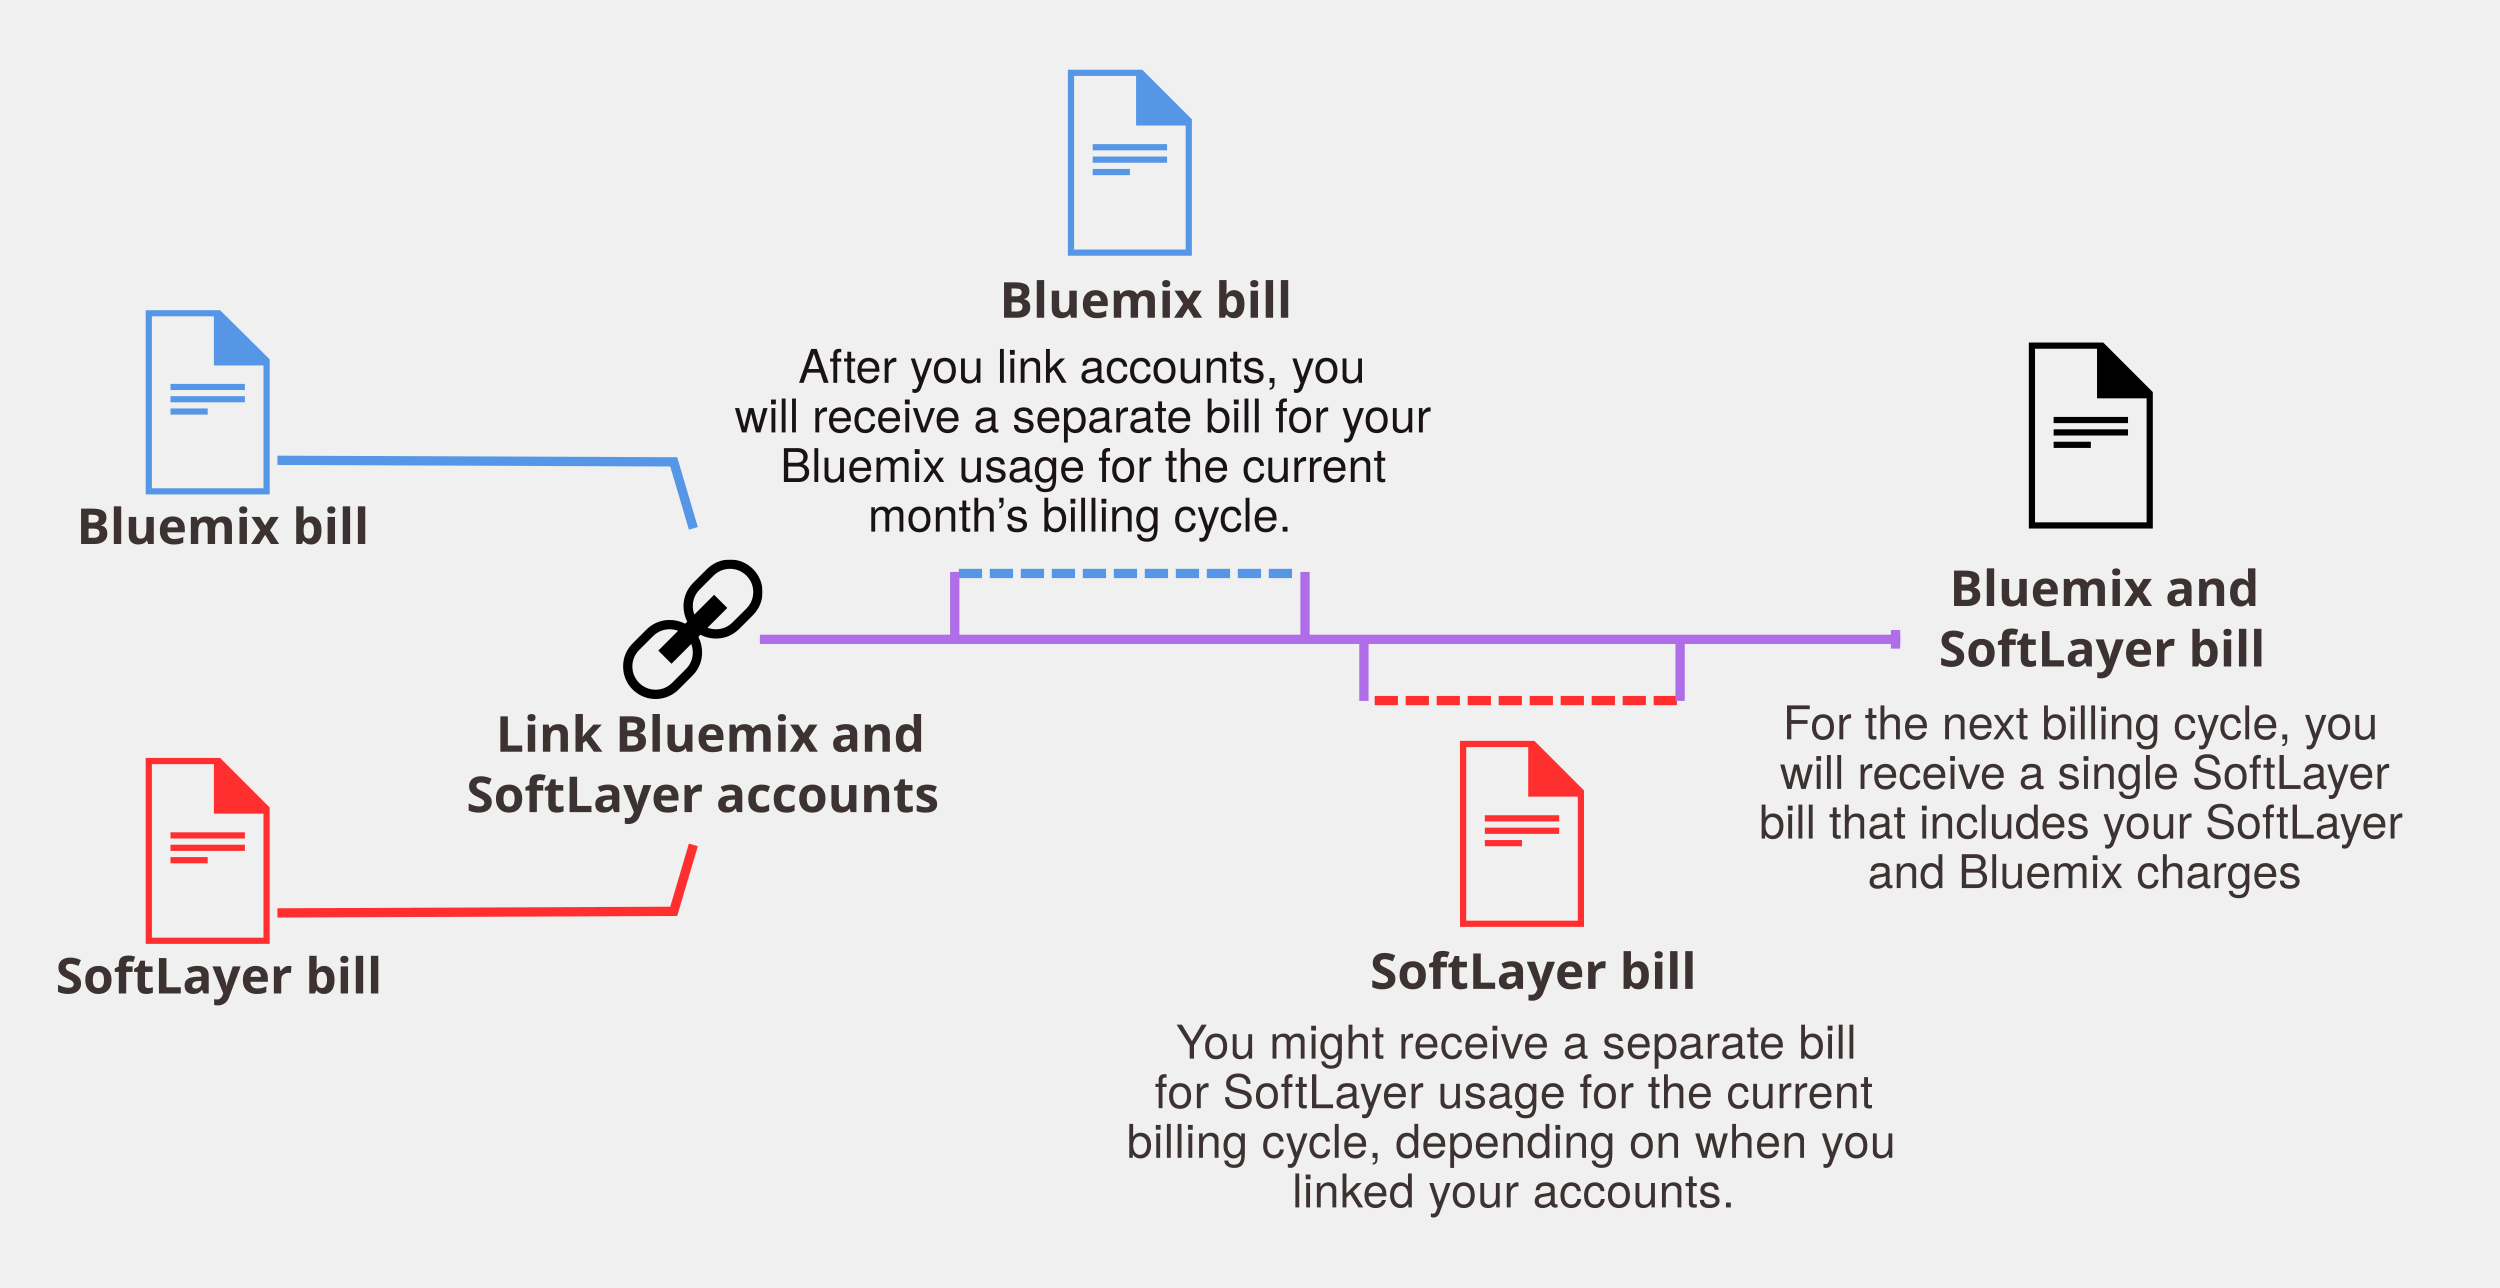
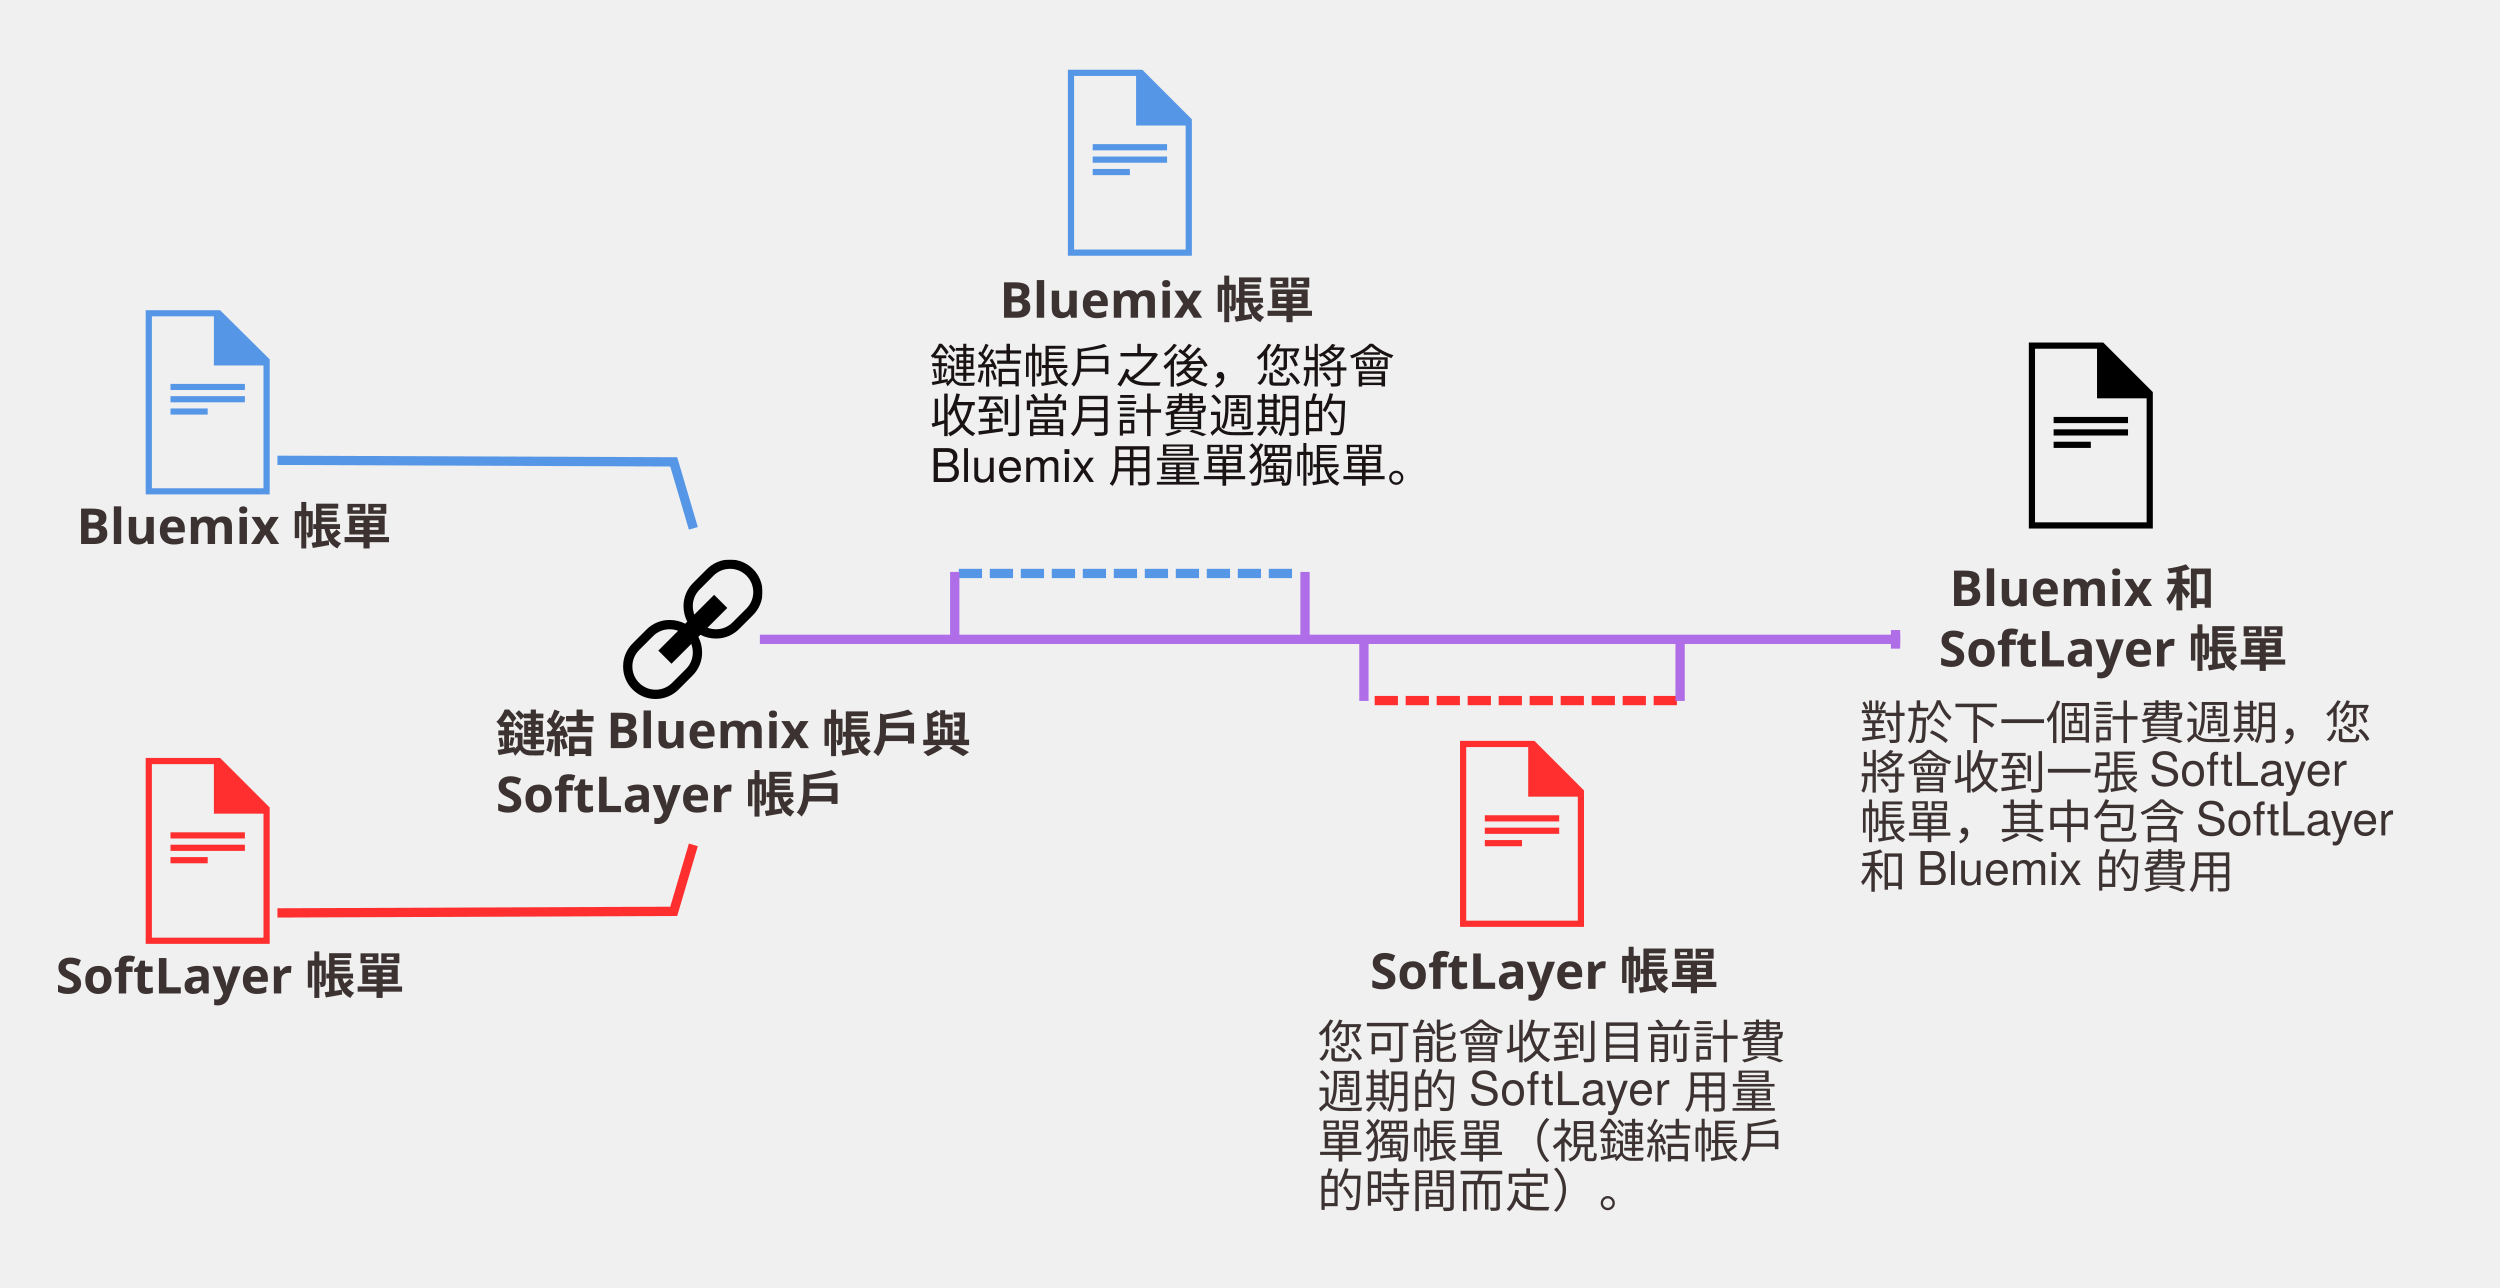
<svg xmlns="http://www.w3.org/2000/svg" xmlns:xlink="http://www.w3.org/1999/xlink" width="1613px" height="831px" viewBox="0 0 1613 831" version="1.1">
  <defs>
    <polygon id="path-1" points="90 0 0 0 0 90 90 90 90 0" />
  </defs>
  <g id="Page-1" stroke="none" stroke-width="1" fill="none" fill-rule="evenodd">
    <g id="Desktop-HD">
      <polyline id="Stroke-36" stroke="#FF2F2F" stroke-width="6" stroke-linecap="square" points="182 589 434.684 588 446.504 548" />
      <polyline id="Stroke-38" stroke="#5596E6" stroke-width="6" stroke-linecap="square" points="182 297 434.684 298 446.504 338" />
      <text id="Bluemix-bill" font-family="HelvNeueBoldforIBM, HelvNeue Bold for IBM" font-size="32" font-weight="bold" fill="#3C3232">
-         <tspan x="49.424" y="351">Bluemix bill</tspan>
+         <tspan x="49.424" y="351">Bluemix 帳單</tspan>
      </text>
      <text id="SoftLayer-bill" font-family="HelvNeueBoldforIBM, HelvNeue Bold for IBM" font-size="32" font-weight="bold" fill="#3C3232">
-         <tspan x="35.952" y="641">SoftLayer bill</tspan>
+         <tspan x="35.952" y="641">SoftLayer 帳單</tspan>
      </text>
      <g id="Page-1" transform="translate(94, 488)" fill="#FF2F2F">
        <path d="M0,0.999 L0,120.999 L80,120.999 L80,32.999 L48,0.999 L0,0.999 Z M4,5.001 L44,5.001 L44,36.999 L76,36.999 L76,117.001 L4,117.001 L4,5.001 Z" id="Fill-1" />
        <polygon id="Fill-2" points="16 53 64 53 64 49 16 49" />
        <polygon id="Fill-3" points="16 61 64 61 64 57 16 57" />
        <polygon id="Fill-4" points="16 69 40 69 40 65 16 65" />
      </g>
      <text id="SoftLayer-bill" font-family="HelvNeueBoldforIBM, HelvNeue Bold for IBM" font-size="32" font-weight="bold" fill="#3C3232">
-         <tspan x="883.952" y="638">SoftLayer bill</tspan>
+         <tspan x="883.952" y="638">SoftLayer 帳單</tspan>
      </text>
      <g id="Page-1" transform="translate(942, 477)" fill="#FF2F2F">
        <path d="M0,0.999 L0,120.999 L80,120.999 L80,32.999 L48,0.999 L0,0.999 Z M4,5.001 L44,5.001 L44,36.999 L76,36.999 L76,117.001 L4,117.001 L4,5.001 Z" id="Fill-1" />
        <polygon id="Fill-2" points="16 53 64 53 64 49 16 49" />
        <polygon id="Fill-3" points="16 61 64 61 64 57 16 57" />
        <polygon id="Fill-4" points="16 69 40 69 40 65 16 65" />
      </g>
      <g id="Page-1" transform="translate(94, 200)" fill="#5596E6">
        <path d="M0,0.142 L0,118.999 L80,118.999 L80,31.838 L48,0.142 L0,0.142 Z M4,4.106 L44,4.106 L44,35.799 L76,35.799 L76,115.039 L4,115.039 L4,4.106 Z" id="Fill-1" />
        <polygon id="Fill-2" points="16 51.648 64 51.648 64 47.686 16 47.686" />
        <polygon id="Fill-3" points="16 59.571 64 59.571 64 55.61 16 55.61" />
        <polygon id="Fill-4" points="16 67.495 40 67.495 40 63.533 16 63.533" />
      </g>
      <text id="Bluemix-bill" font-family="HelvNeueBoldforIBM, HelvNeue Bold for IBM" font-size="32" font-weight="bold" fill="#3C3232">
-         <tspan x="644.924" y="205">Bluemix bill</tspan>
+         <tspan x="644.924" y="205">Bluemix 帳單</tspan>
      </text>
      <g id="Page-1" transform="translate(689, 44)" fill="#5596E6">
        <path d="M0,0.999 L0,120.999 L80,120.999 L80,32.999 L48,0.999 L0,0.999 Z M4,5.001 L44,5.001 L44,36.999 L76,36.999 L76,117.001 L4,117.001 L4,5.001 Z" id="Fill-1" />
        <polygon id="Fill-2" points="16 53 64 53 64 49 16 49" />
        <polygon id="Fill-3" points="16 61 64 61 64 57 16 57" />
        <polygon id="Fill-4" points="16 69 40 69 40 65 16 65" />
      </g>
      <g id="Page-1" transform="translate(402, 361)">
        <mask id="mask-2" fill="white">
          <use xlink:href="#path-1" />
        </mask>
        <g id="Clip-2" />
        <path d="M79.606,31.606 L70.606,40.606 C67.773,43.44 64.006,45 60,45 C58.072,45 56.197,44.652 54.465,44.02 L67.243,31.243 L58.758,22.758 L45.979,35.535 C45.348,33.804 45,31.929 45,30 C45,25.993 46.56,22.227 49.393,19.393 L58.393,10.393 C61.227,7.56 64.993,6 69,6 C73.006,6 76.773,7.56 79.606,10.393 C82.44,13.227 84,16.993 84,21 C84,25.006 82.44,28.773 79.606,31.606 M45,60 C45,64.006 43.44,67.773 40.606,70.606 L31.606,79.606 C28.773,82.44 25.006,84 21,84 C16.993,84 13.227,82.44 10.393,79.606 C7.56,76.773 6,73.006 6,69 C6,64.993 7.56,61.227 10.393,58.393 L19.393,49.393 C22.227,46.56 25.993,45 30,45 C31.929,45 33.804,45.348 35.535,45.979 L22.758,58.758 L31.243,67.243 L44.02,54.465 C44.652,56.197 45,58.072 45,60 M83.85,6.151 C80.049,2.352 74.799,-0 69,-0 C63.201,-0 57.951,2.352 54.151,6.151 L45.151,15.151 C41.352,18.951 39,24.201 39,30 C39,33.616 39.858,37.077 41.422,40.092 L40.092,41.422 C37.078,39.858 33.616,39 30,39 C24.201,39 18.951,41.352 15.151,45.151 L6.151,54.151 C2.352,57.951 -0,63.201 -0,69 C-0,74.799 2.352,80.049 6.151,83.85 C9.951,87.649 15.201,90 21,90 C26.799,90 32.049,87.649 35.85,83.85 L44.85,74.85 C48.649,71.049 51,65.799 51,60 C51,56.383 50.143,52.923 48.577,49.908 L49.908,48.577 C52.923,50.143 56.383,51 60,51 C65.799,51 71.049,48.649 74.85,44.85 L83.85,35.85 C87.649,32.049 90,26.799 90,21 C90,15.201 87.649,9.951 83.85,6.151" id="Fill-1" fill="#000000" mask="url(#mask-2)" />
      </g>
      <text id="Link-Bluemix-and--So" font-family="HelvNeueBoldforIBM, HelvNeue Bold for IBM" font-size="32" font-weight="bold" fill="#3C3232">
-         <tspan x="319.956" y="485">Link Bluemix and </tspan>
-         <tspan x="300.916" y="524">SoftLayer accounts</tspan>
+         <tspan x="319.956" y="485">鏈結 Bluemix 帳戶與 </tspan>
+         <tspan x="319.956" y="524">SoftLayer 帳戶</tspan>
      </text>
      <text id="For-the-next-billing" font-family="HelveticaNeue, Helvetica Neue" font-size="30" font-weight="normal" line-spacing="32" fill="#3C3232">
-         <tspan x="1150.285" y="477">For the next billing cycle, you </tspan>
-         <tspan x="1148.395" y="509">will receive a single SoftLayer </tspan>
-         <tspan x="1135" y="541">bill that includes your SoftLayer </tspan>
-         <tspan x="1205.005" y="573">and Bluemix charges</tspan>
+         <tspan x="1200" y="477">對於下一個計費週期，您</tspan>
+         <tspan x="1200" y="509">將會收到一張 SoftLayer </tspan>
+         <tspan x="1200" y="541">帳單，其中包含 SoftLayer </tspan>
+         <tspan x="1200" y="573">和 Bluemix 的費用</tspan>
      </text>
      <text id="Bluemix-and--SoftLay" font-family="HelvNeueBoldforIBM, HelvNeue Bold for IBM" font-size="32" font-weight="bold" fill="#3C3232">
-         <tspan x="1257.864" y="391">Bluemix and </tspan>
-         <tspan x="1250.952" y="430">SoftLayer bill</tspan>
+         <tspan x="1257.864" y="391">Bluemix 和 </tspan>
+         <tspan x="1250.952" y="430">SoftLayer 帳單</tspan>
      </text>
      <g id="Page-1" transform="translate(1309, 221)" fill="#000000">
        <path d="M0,0 L0,120 L80,120 L80,32 L48,0 L0,0 Z M4,4 L44,4 L44,36 L76,36 L76,116 L4,116 L4,4 Z" id="Fill-1" />
        <polygon id="Fill-2" points="16 52 64 52 64 48 16 48" />
        <polygon id="Fill-3" points="16 60 64 60 64 56 16 56" />
        <polygon id="Fill-4" points="16 68 40 68 40 64 16 64" />
      </g>
      <g id="Group" transform="translate(857.5, 412.5) scale(1, -1) translate(-857.5, -412.5) translate(492, 391)" stroke="#AF6EE8" stroke-width="6" stroke-linecap="square">
        <path d="M1.26,21.5 L731,21.5" id="Line" />
        <path id="Line-decoration-1" d="M731,18.5 L731,24.5" />
      </g>
      <text id="After-you-link-accou" font-family="HelveticaNeue, Helvetica Neue" font-size="30" font-weight="normal" line-spacing="32" fill="#1A1314">
-         <tspan x="515.04" y="247">After you link accounts, you </tspan>
-         <tspan x="474" y="279">will receive a separate bill for your </tspan>
-         <tspan x="503.385" y="311">Bluemix usage for the current </tspan>
-         <tspan x="560.04" y="343">month’s billing cycle.</tspan>
+         <tspan x="600" y="247">鏈結帳戶之後，您將會</tspan>
+         <tspan x="600" y="279">收到當月計費週期的</tspan>
+         <tspan x="600" y="311">Bluemix 用量單獨帳單。</tspan>
+         <tspan x="600" y="343" />
      </text>
      <text id="You-might-receive-a-" font-family="HelveticaNeue, Helvetica Neue" font-size="30" font-weight="normal" line-spacing="32" letter-spacing="0.25" fill="#3C3232">
-         <tspan x="758.77" y="683">You might receive a separate bill </tspan>
-         <tspan x="744.93" y="715">for SoftLayer usage for the current </tspan>
-         <tspan x="727" y="747">billing cycle, depending on when you </tspan>
-         <tspan x="833.73" y="779">linked your accounts.</tspan>
+         <tspan x="850" y="683">您可能會收到目前計費</tspan>
+         <tspan x="850" y="715">週期的 SoftLayer 用量</tspan>
+         <tspan x="850" y="747">單獨帳單（視鏈結帳戶</tspan>
+         <tspan x="850" y="779">的時間而定）。</tspan>
      </text>
      <g id="Group-2" transform="translate(613, 367)" stroke-width="6">
        <path d="M5.62,3 L223.515,3" id="Line" stroke="#5596E6" stroke-dasharray="15,5" transform="translate(114.5677, 3) scale(1, -1) translate(-114.5677, -3) " />
        <path d="M3,2 L3,43" id="Line" stroke="#AF6EE8" transform="translate(3, 22.5) scale(1, -1) translate(-3, -22.5) " />
        <path d="M229,2 L229,43" id="Line-Copy" stroke="#AF6EE8" transform="translate(229, 22.5) scale(1, -1) translate(-229, -22.5) " />
      </g>
      <g id="Group-2" transform="translate(982, 433.5) rotate(-180) translate(-982, -433.5) translate(877, 412)" stroke-width="6">
        <path d="M5.058,3 L201.164,3" id="Line" stroke="#FF2F2F" stroke-dasharray="15,5" transform="translate(103.1109, 3) scale(1, -1) translate(-103.1109, -3) " />
        <path d="M3,2.774 L3,43" id="Line" stroke="#AF6EE8" transform="translate(3, 22.8871) scale(1, -1) translate(-3, -22.8871) " />
        <path d="M207,2.774 L207,43" id="Line-Copy" stroke="#AF6EE8" transform="translate(207, 22.8871) scale(1, -1) translate(-207, -22.8871) " />
      </g>
    </g>
  </g>
</svg>
